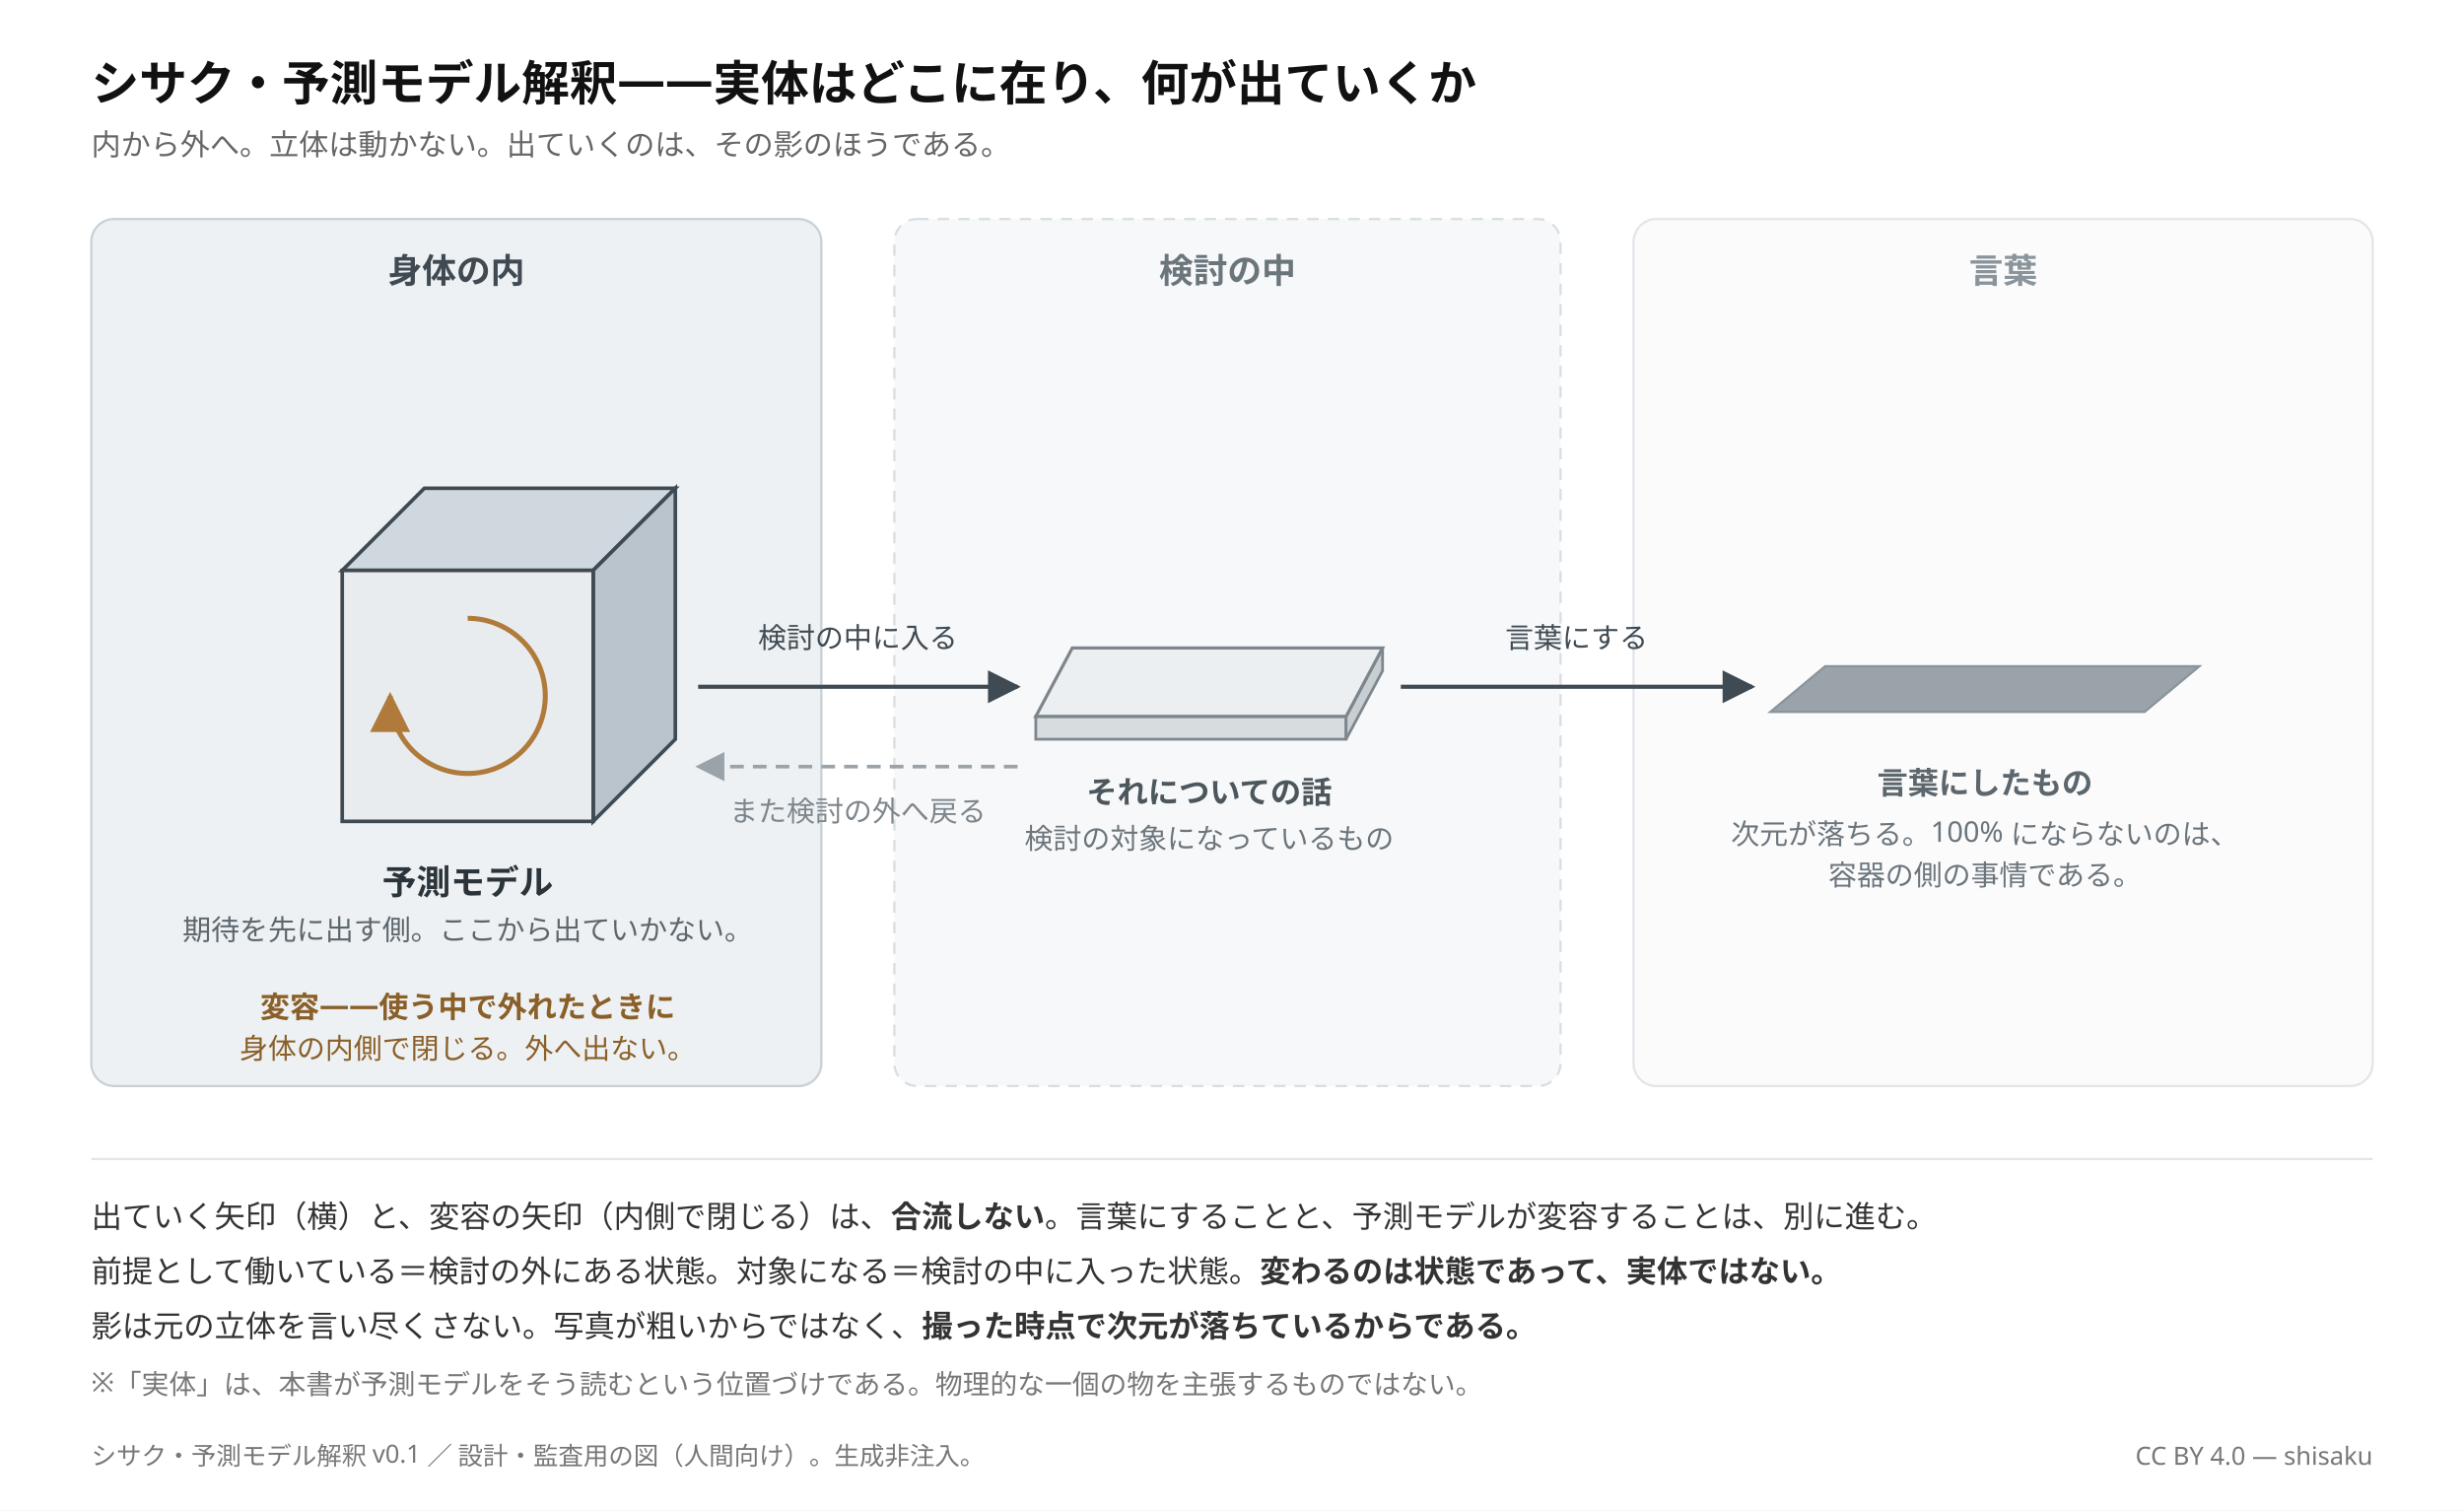
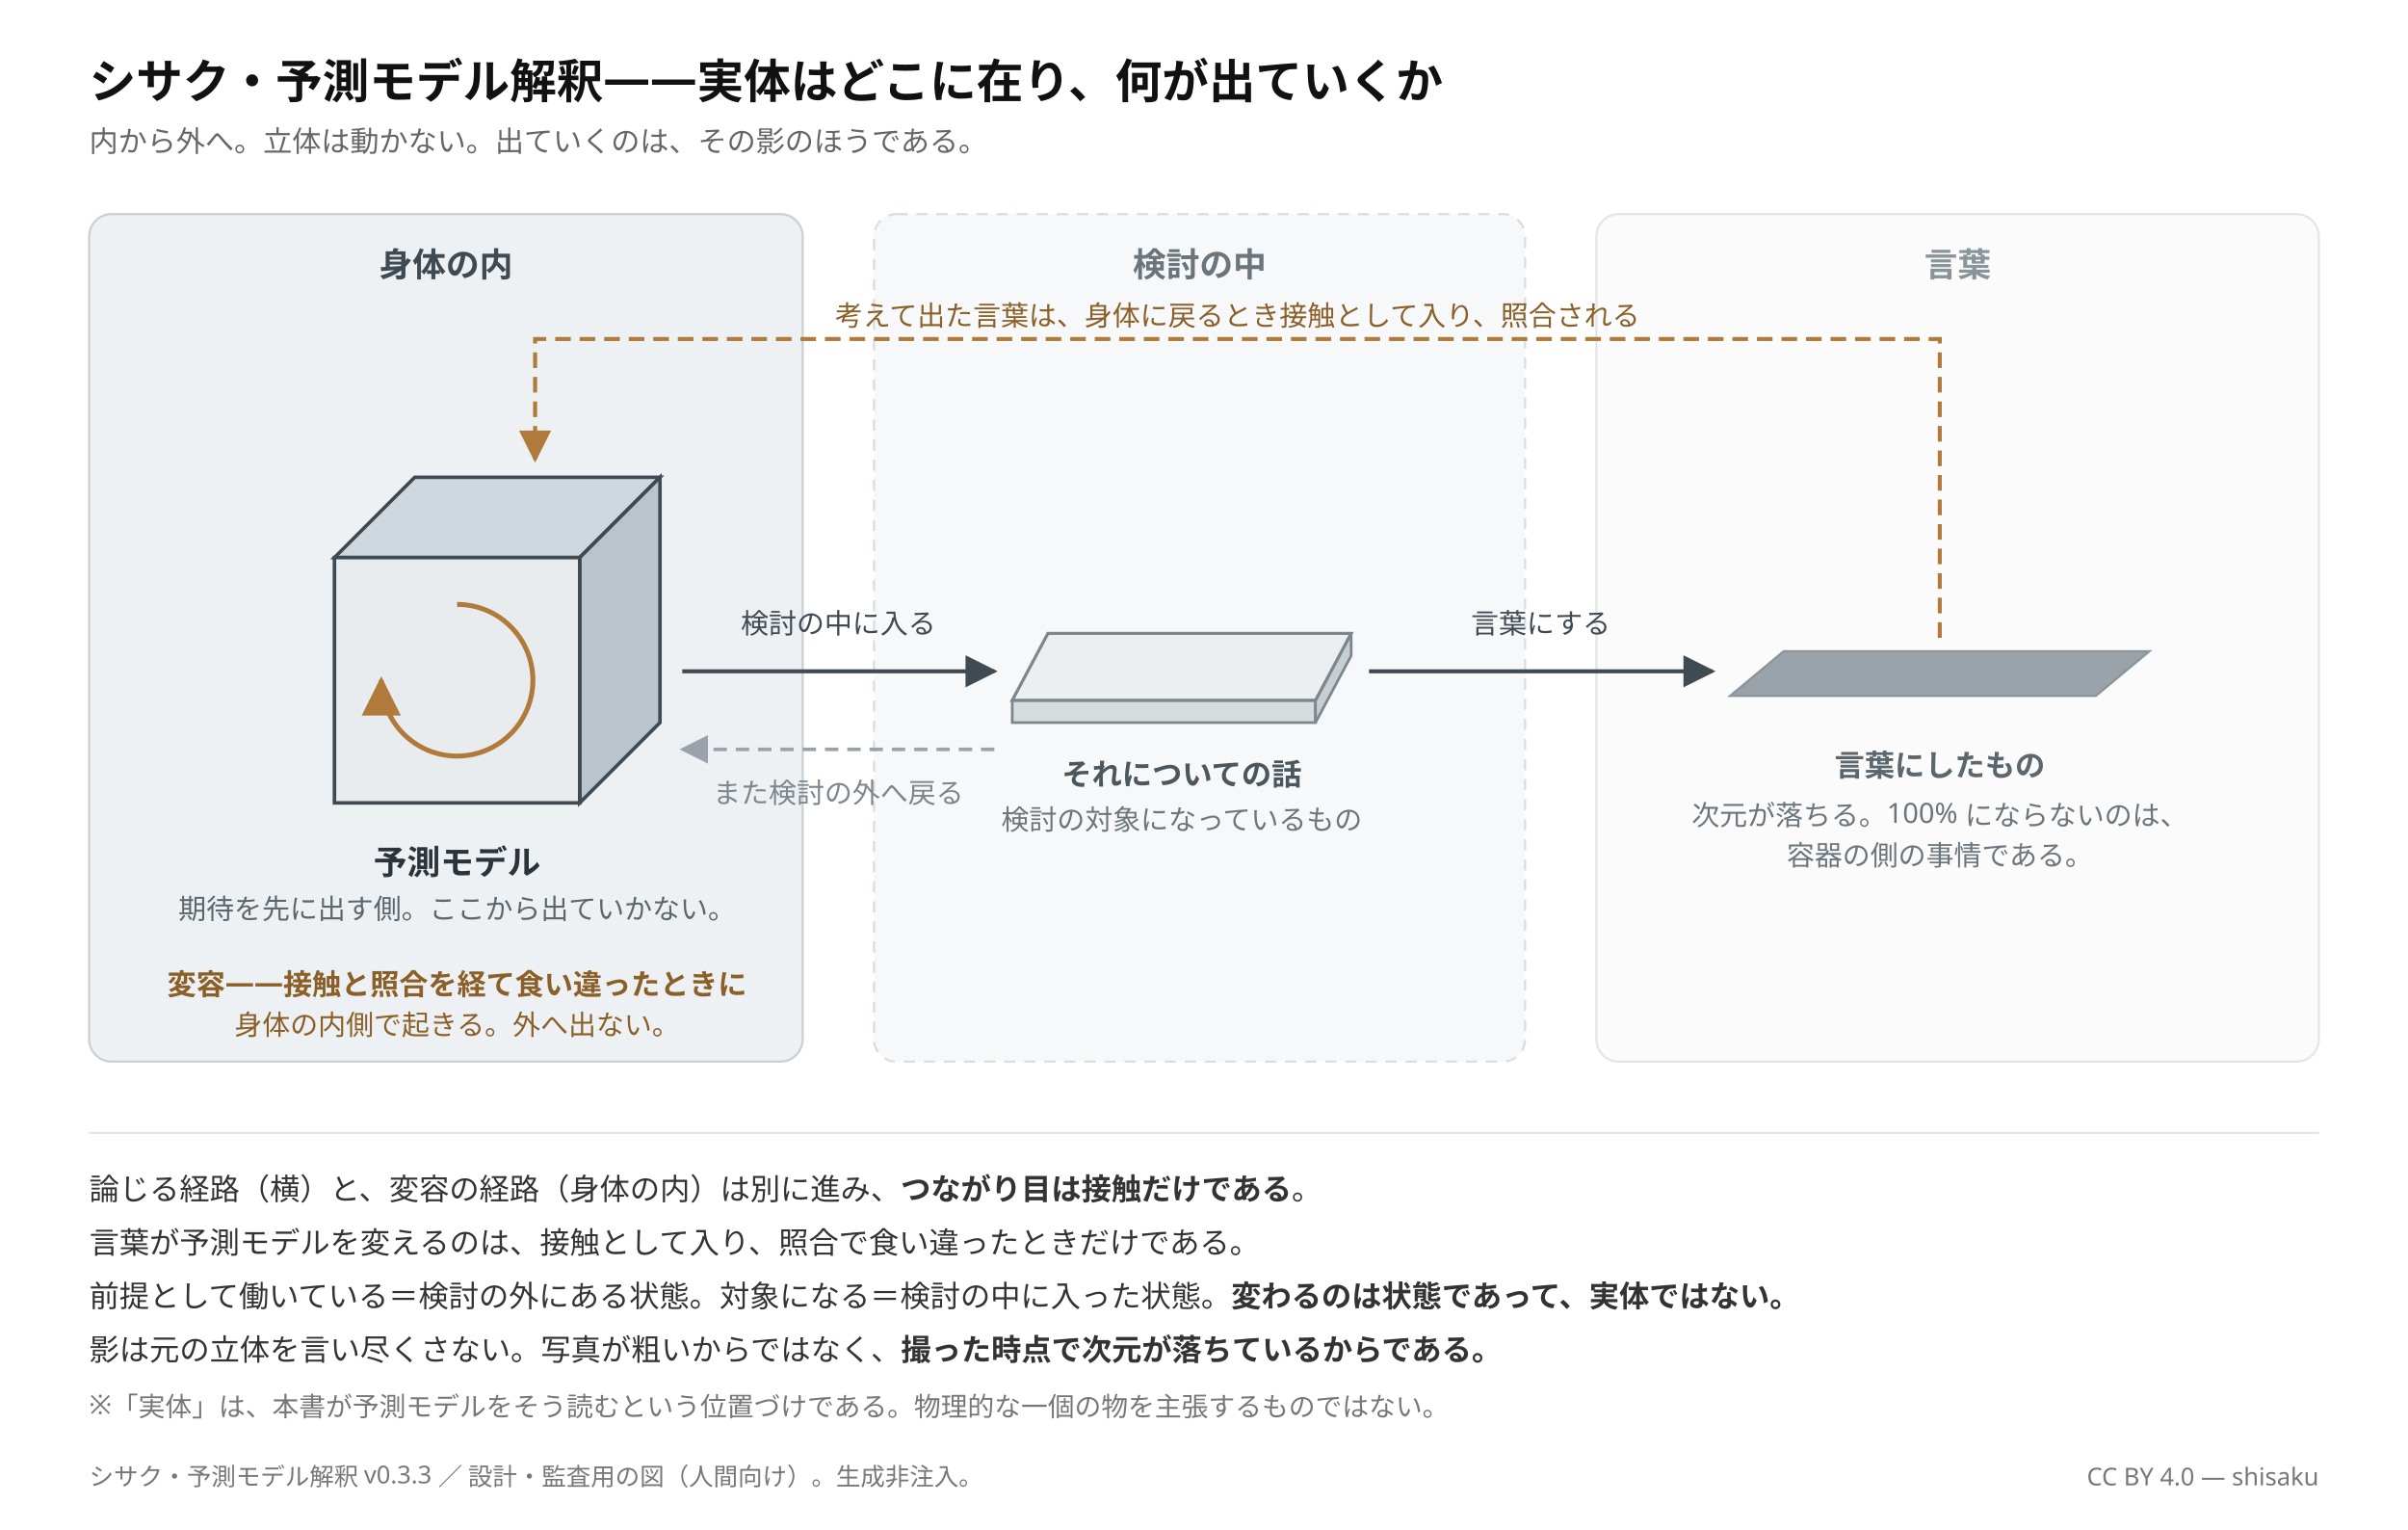
- <svg xmlns="http://www.w3.org/2000/svg" viewBox="0 0 1080 662" font-family="'Hiragino Sans','Noto Sans JP','Yu Gothic',sans-serif" font-size="14">
+ <svg xmlns="http://www.w3.org/2000/svg" viewBox="0 0 1080 686" font-family="'Hiragino Sans','Noto Sans JP','Yu Gothic',sans-serif" font-size="14">
  <defs>
    <marker id="a" viewBox="0 0 10 10" refX="9" refY="5" markerWidth="8" markerHeight="8" orient="auto-start-reverse">
      <path d="M0,0 L10,5 L0,10 z" fill="#3f4a52" />
    </marker>
    <marker id="ag" viewBox="0 0 10 10" refX="9" refY="5" markerWidth="8" markerHeight="8" orient="auto-start-reverse">
      <path d="M0,0 L10,5 L0,10 z" fill="#9aa3aa" />
    </marker>
    <marker id="ao" viewBox="0 0 10 10" refX="9" refY="5" markerWidth="8" markerHeight="8" orient="auto-start-reverse">
      <path d="M0,0 L10,5 L0,10 z" fill="#b07a3a" />
    </marker>
  </defs>
-   <rect width="1080" height="662" fill="#ffffff" />
+   <rect width="1080" height="686" fill="#ffffff" />
  <text x="40" y="44" font-size="21" font-weight="700" fill="#111">シサク・予測モデル解釈——実体はどこに在り、何が出ていくか</text>
  <text x="40" y="68" font-size="13" fill="#666">内から外へ。立体は動かない。出ていくのは、その影のほうである。</text>
  <rect x="40" y="96" width="320" height="380" rx="10" fill="#eef1f3" stroke="#c9d1d6" />
  <rect x="392" y="96" width="292" height="380" rx="10" fill="#f7f8f9" stroke="#d8dee2" stroke-dasharray="5 4" />
  <rect x="716" y="96" width="324" height="380" rx="10" fill="#fbfbfc" stroke="#e2e6e9" />
  <text x="200" y="124" font-size="15" font-weight="700" fill="#3f4a52" text-anchor="middle">身体の内</text>
  <text x="538" y="124" font-size="15" font-weight="700" fill="#6b757c" text-anchor="middle">検討の中</text>
  <text x="878" y="124" font-size="15" font-weight="700" fill="#8a949b" text-anchor="middle">言葉</text>
  <polygon points="150,250 186,214 296,214 260,250" fill="#cfd8de" stroke="#3f4a52" stroke-width="1.6" />
  <polygon points="260,250 296,214 296,324 260,360" fill="#b9c4cc" stroke="#3f4a52" stroke-width="1.6" />
  <rect x="150" y="250" width="110" height="110" fill="#e8ecef" stroke="#3f4a52" stroke-width="1.6" />
  <text x="205" y="392" font-size="15" font-weight="700" fill="#2b343a" text-anchor="middle">予測モデル</text>
  <text x="205" y="412" font-size="12.5" fill="#5c666d" text-anchor="middle">期待を先に出す側。ここから出ていかない。</text>
  <path d="M205,271 A34,34 0 1 1 171,305" fill="none" stroke="#b07a3a" stroke-width="2.2" marker-end="url(#ao)" />
-   <text x="205" y="446" font-size="13" font-weight="700" fill="#8a5f28" text-anchor="middle">変容——使う中で外れたときに</text>
-   <text x="205" y="464" font-size="12.5" fill="#8a5f28" text-anchor="middle">身体の内側で閉じる。外へ出ない。</text>
+   <text x="205" y="446" font-size="13" font-weight="700" fill="#8a5f28" text-anchor="middle">変容——接触と照合を経て食い違ったときに</text>
+   <text x="205" y="464" font-size="12.5" fill="#8a5f28" text-anchor="middle">身体の内側で起きる。外へ出ない。</text>
  <polygon points="454,314 590,314 590,324 454,324" fill="#d7dcdf" stroke="#7d868d" stroke-width="1.2" />
  <polygon points="590,314 606,284 606,294 590,324" fill="#c8cfd3" stroke="#7d868d" stroke-width="1.2" />
  <polygon points="470,284 606,284 590,314 454,314" fill="#eceff1" stroke="#7d868d" stroke-width="1.4" />
  <text x="530" y="352" font-size="13.5" font-weight="700" fill="#4c565d" text-anchor="middle">それについての話</text>
  <text x="530" y="372" font-size="12.5" fill="#6b757c" text-anchor="middle">検討の対象になっているもの</text>
  <polygon points="800,292 964,292 940,312 776,312" fill="#9aa3aa" stroke="#8a949b" stroke-width="1" />
  <text x="870" y="348" font-size="13.5" font-weight="700" fill="#5c666d" text-anchor="middle">言葉にしたもの</text>
  <text x="870" y="370" font-size="12.5" fill="#6b757c" text-anchor="middle">次元が落ちる。100% にならないのは、</text>
  <text x="870" y="388" font-size="12.5" fill="#6b757c" text-anchor="middle">容器の側の事情である。</text>
  <line x1="306" y1="301" x2="446" y2="301" stroke="#3f4a52" stroke-width="1.8" marker-end="url(#a)" />
  <line x1="614" y1="301" x2="768" y2="301" stroke="#3f4a52" stroke-width="1.8" marker-end="url(#a)" />
  <text x="376" y="284" font-size="12.5" fill="#3f4a52" text-anchor="middle">検討の中に入る</text>
  <text x="691" y="284" font-size="12.5" fill="#3f4a52" text-anchor="middle">言葉にする</text>
  <path d="M446,336 L306,336" fill="none" stroke="#9aa3aa" stroke-width="1.6" stroke-dasharray="6 4" marker-end="url(#ag)" />
  <text x="376" y="360" font-size="12.5" fill="#7d868d" text-anchor="middle">また検討の外へ戻る</text>
+   <path d="M870,286 L870,152 L240,152 L240,206" fill="none" stroke="#b07a3a" stroke-width="1.8" stroke-dasharray="7 4" marker-end="url(#ao)" />
+   <text x="555" y="146" font-size="12.5" fill="#8a5f28" text-anchor="middle">考えて出た言葉は、身体に戻るとき接触として入り、照合される</text>
  <line x1="40" y1="508" x2="1040" y2="508" stroke="#e2e6e9" />
-   <text x="40" y="538" font-size="13.5" fill="#333">出ていく矢印（横）と、変容の矢印（内側で閉じる）は、<tspan font-weight="700">合流しない</tspan>。言葉にすることと、予測モデルが変容することは、別に進む。</text>
-   <text x="40" y="562" font-size="13.5" fill="#333">前提として働いている＝検討の外にある状態。対象になる＝検討の中に入った状態。<tspan font-weight="700">変わるのは状態であって、実体ではない。</tspan>
+   <text x="40" y="538" font-size="13.5" fill="#333">論じる経路（横）と、変容の経路（身体の内）は別に進み、<tspan font-weight="700">つながり目は接触だけである</tspan>。</text>
+   <text x="40" y="562" font-size="13.5" fill="#333">言葉が予測モデルを変えるのは、接触として入り、照合で食い違ったときだけである。</text>
+   <text x="40" y="586" font-size="13.5" fill="#333">前提として働いている＝検討の外にある状態。対象になる＝検討の中に入った状態。<tspan font-weight="700">変わるのは状態であって、実体ではない。</tspan>
  </text>
-   <text x="40" y="586" font-size="13.5" fill="#333">影は元の立体を言い尽くさない。写真が粗いからではなく、<tspan font-weight="700">撮った時点で次元が落ちているからである。</tspan>
+   <text x="40" y="610" font-size="13.5" fill="#333">影は元の立体を言い尽くさない。写真が粗いからではなく、<tspan font-weight="700">撮った時点で次元が落ちているからである。</tspan>
  </text>
-   <text x="40" y="610" font-size="12" fill="#777">※「実体」は、本書が予測モデルをそう読むという位置づけである。物理的な一個の物を主張するものではない。</text>
-   <text x="40" y="642" font-size="11" fill="#777">シサク・予測モデル解釈 v0.1 ／ 設計・監査用の図（人間向け）。生成非注入。</text>
-   <text x="1040" y="642" font-size="11" fill="#777" text-anchor="end">CC BY 4.0 — shisaku</text>
+   <text x="40" y="634" font-size="12" fill="#777">※「実体」は、本書が予測モデルをそう読むという位置づけである。物理的な一個の物を主張するものではない。</text>
+   <text x="40" y="666" font-size="11" fill="#777">シサク・予測モデル解釈 v0.3.3 ／ 設計・監査用の図（人間向け）。生成非注入。</text>
+   <text x="1040" y="666" font-size="11" fill="#777" text-anchor="end">CC BY 4.0 — shisaku</text>
</svg>
